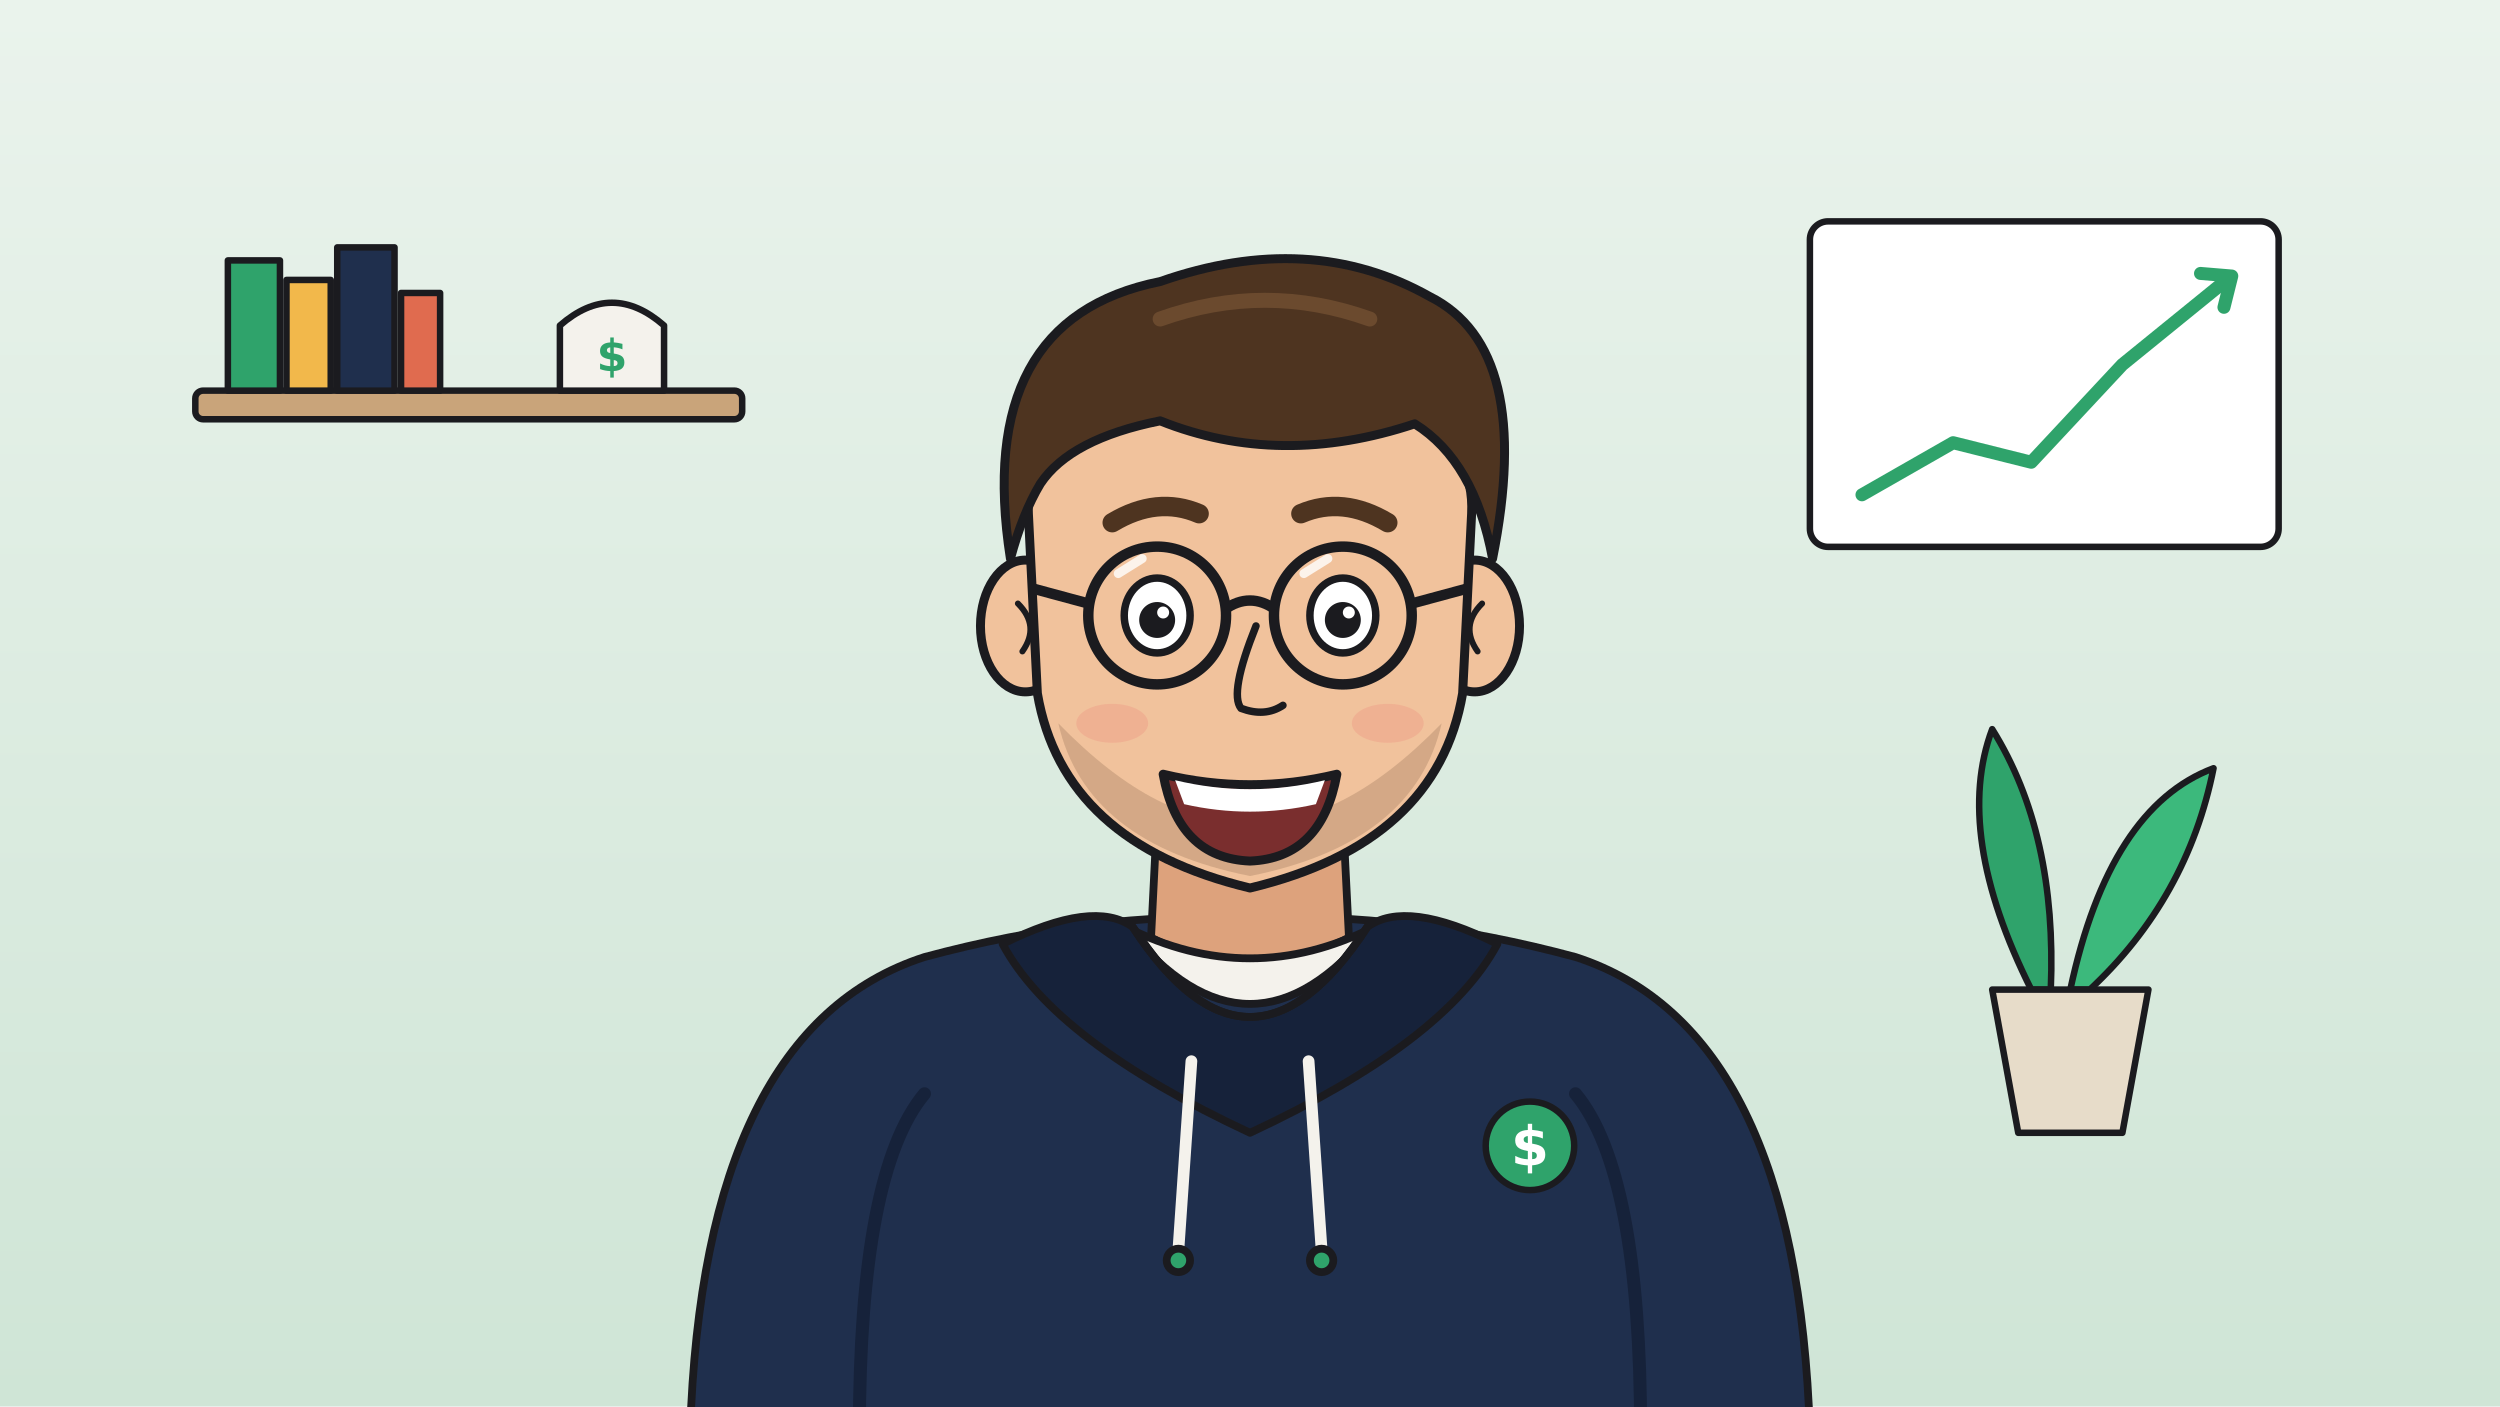
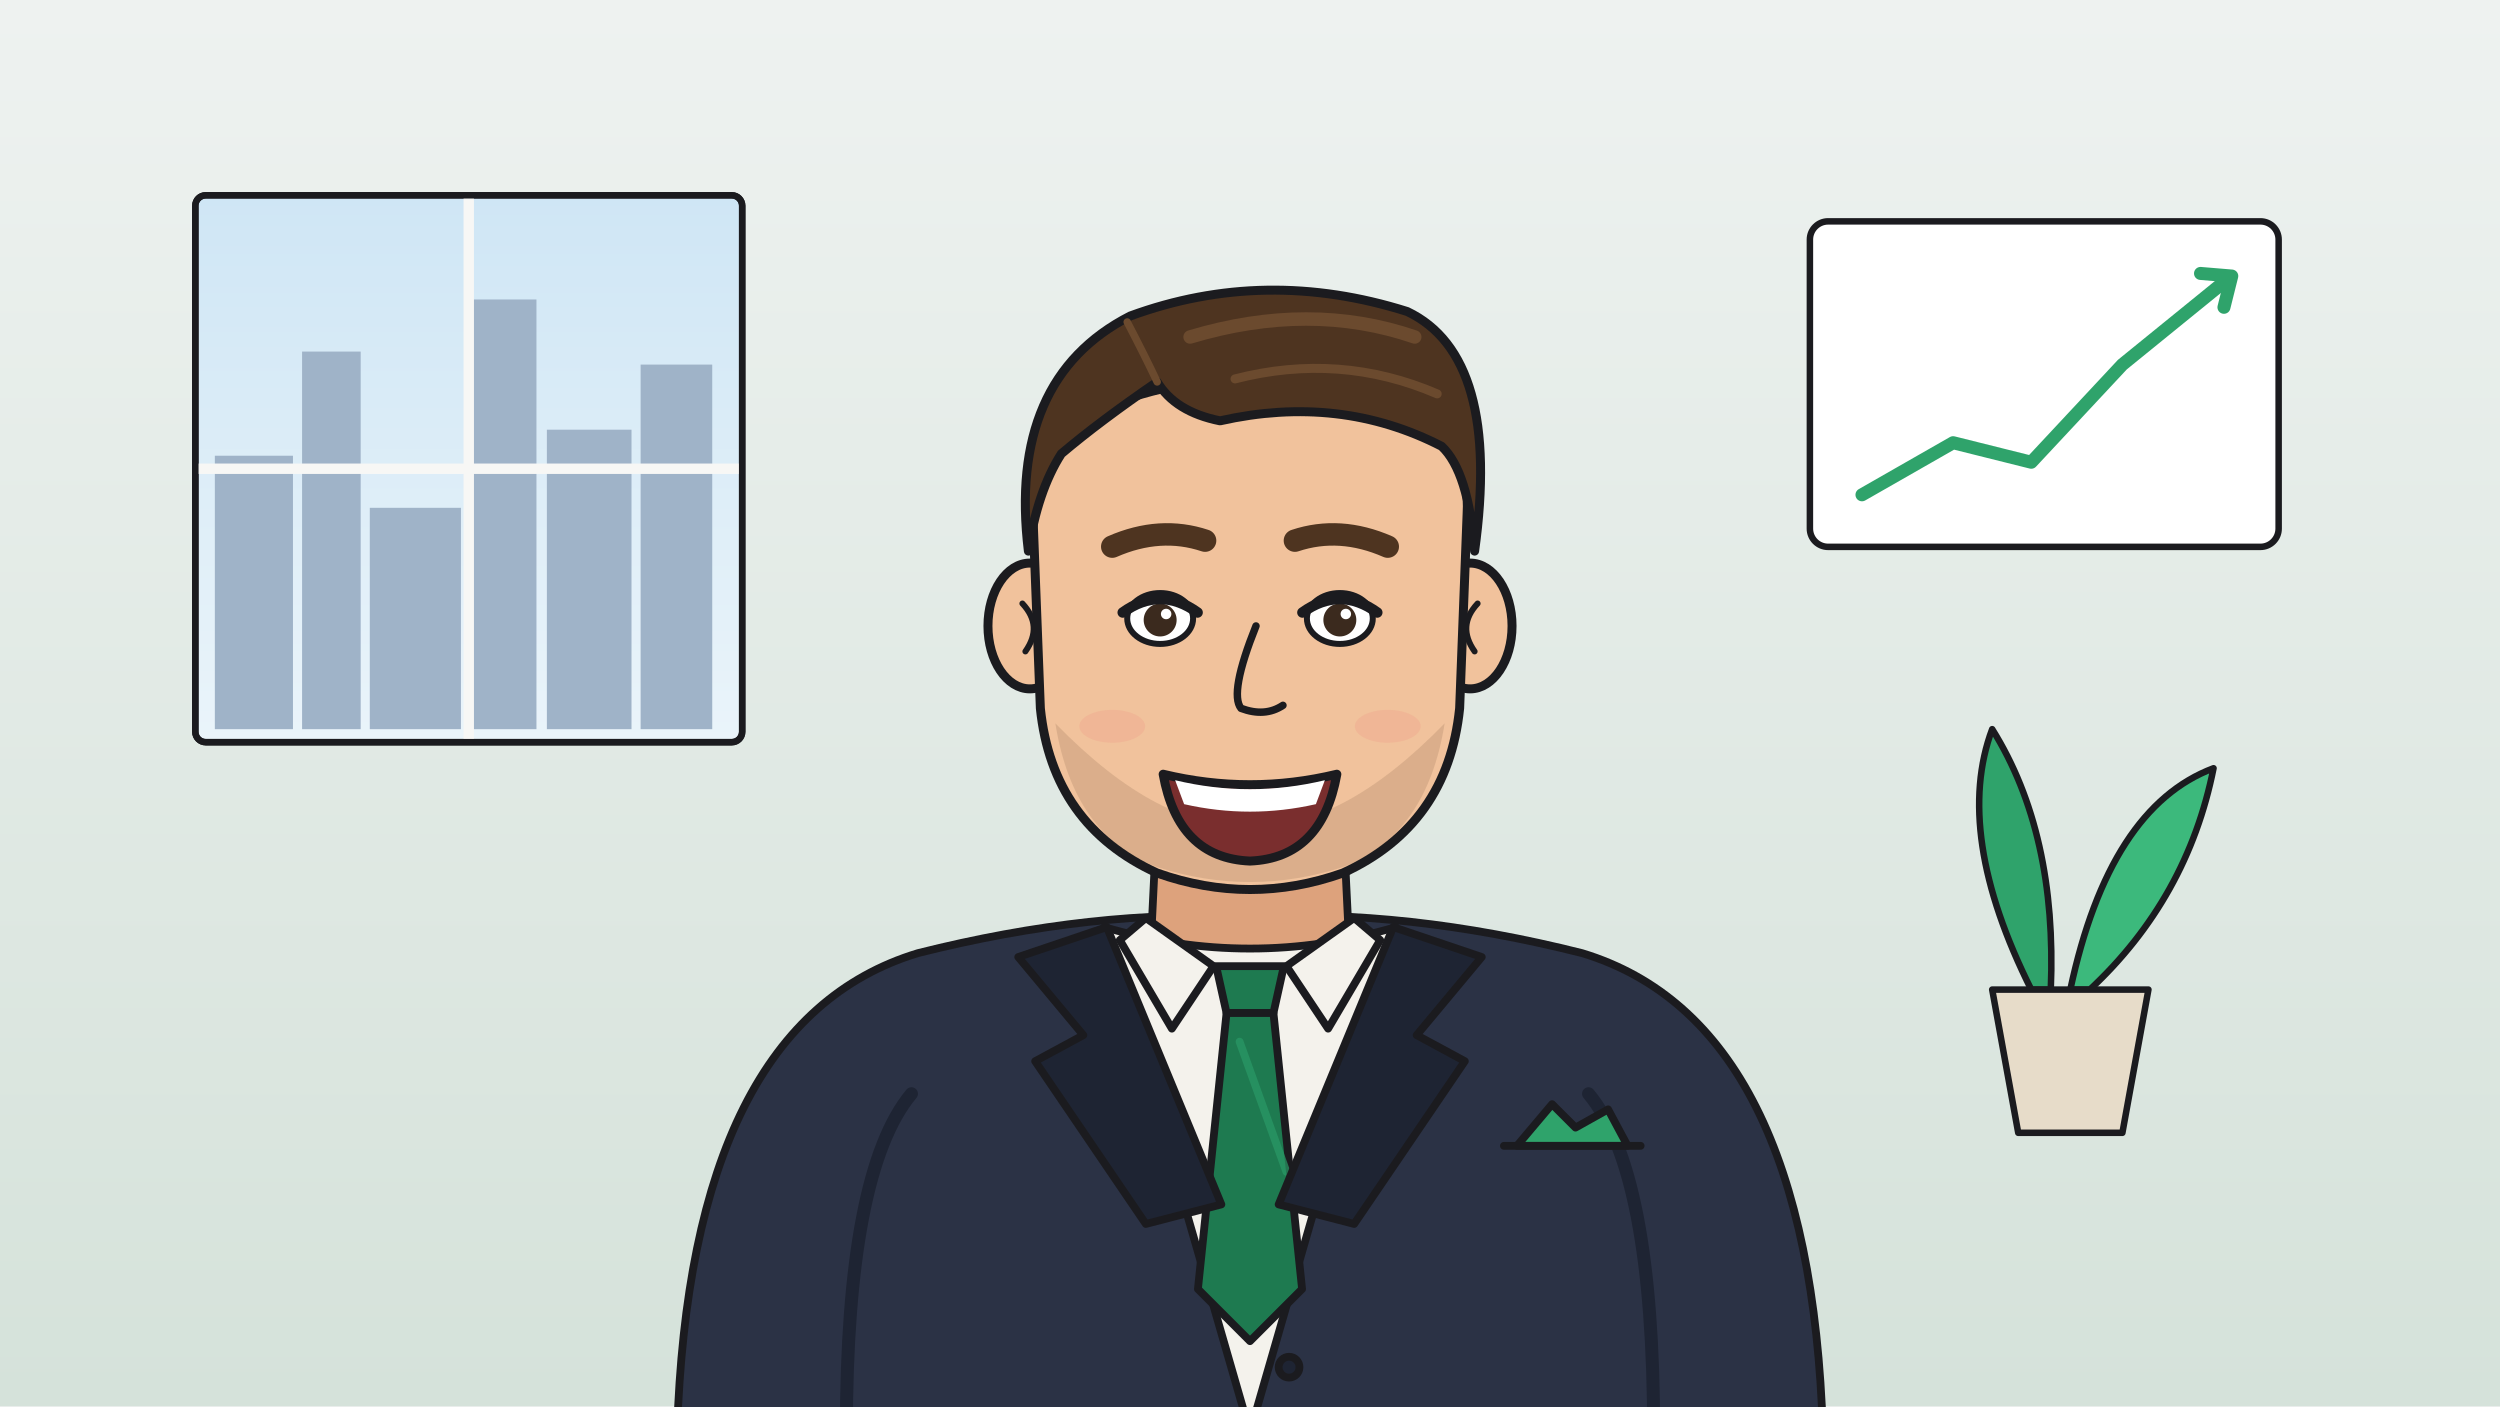
<svg xmlns="http://www.w3.org/2000/svg" width="1920" height="1080" viewBox="0 0 1920 1080">
  <defs>
    <linearGradient id="bg" x1="0" y1="0" x2="0" y2="1">
-       <stop offset="0" stop-color="#EAF3EC" />
-       <stop offset="1" stop-color="#CFE5D6" />
+       <stop offset="0" stop-color="#EEF2F0" />
+       <stop offset="1" stop-color="#D5E2DA" />
+     </linearGradient>
+     <linearGradient id="sky" x1="0" y1="0" x2="0" y2="1">
+       <stop offset="0" stop-color="#CFE6F5" />
+       <stop offset="1" stop-color="#EAF4FA" />
    </linearGradient>
  </defs>
  <rect width="1920" height="1080" fill="url(#bg)" />
  <g stroke="#1B1B1F" stroke-width="5" stroke-linejoin="round">
-     <rect x="150" y="300" width="420" height="22" rx="6" fill="#C9A47A" />
-     <rect x="175" y="200" width="40" height="100" fill="#2FA36B" />
-     <rect x="220" y="215" width="34" height="85" fill="#F2B84B" />
-     <rect x="259" y="190" width="44" height="110" fill="#1F2F4D" />
-     <rect x="308" y="225" width="30" height="75" fill="#E06B4F" />
-     <path d="M430 300 L430 250 Q470 215 510 250 L510 300 Z" fill="#F4F2EC" />
-     <text x="470" y="285" font-family="DejaVu Sans" font-weight="bold" font-size="34" text-anchor="middle" fill="#2FA36B" stroke="none">$</text>
+     <rect x="150" y="150" width="420" height="420" rx="8" fill="url(#sky)" />
+     <g stroke="none">
+       <rect x="165" y="350" width="60" height="210" fill="#9FB3C8" />
+       <rect x="232" y="270" width="45" height="290" fill="#9FB3C8" />
+       <rect x="284" y="390" width="70" height="170" fill="#9FB3C8" />
+       <rect x="362" y="230" width="50" height="330" fill="#9FB3C8" />
+       <rect x="420" y="330" width="65" height="230" fill="#9FB3C8" />
+       <rect x="492" y="280" width="55" height="280" fill="#9FB3C8" />
+     </g>
+     <path d="M360 150 L360 570 M150 360 L570 360" fill="none" stroke-width="8" stroke="#F7F7F5" />
+     <rect x="150" y="150" width="420" height="420" rx="8" fill="none" />
  </g>
  <g stroke="#1B1B1F" stroke-width="5" stroke-linejoin="round" fill="none">
    <rect x="1390" y="170" width="360" height="250" rx="14" fill="#FFFFFF" />
    <path d="M1430 380 L1500 340 L1560 355 L1630 280 L1710 215" stroke="#2FA36B" stroke-width="10" stroke-linecap="round" />
    <path d="M1690 210 L1714 212 L1708 236" stroke="#2FA36B" stroke-width="10" stroke-linecap="round" />
  </g>
  <g stroke="#1B1B1F" stroke-width="5" stroke-linejoin="round">
    <path d="M1560 760 Q1500 640 1530 560 Q1580 640 1575 760 Z" fill="#2FA36B" />
    <path d="M1590 760 Q1620 620 1700 590 Q1680 690 1605 760 Z" fill="#3CB97C" />
    <path d="M1530 760 L1650 760 L1630 870 L1550 870 Z" fill="#E7DCC9" />
  </g>
  <g stroke="#1B1B1F" stroke-width="6" stroke-linejoin="round" stroke-linecap="round">
-     <path d="M530 1100 Q540 790 710 735 Q840 700 960 705              Q1080 700 1210 735 Q1380 790 1390 1100 Z" fill="#1F2F4D" />
-     <path d="M660 1100 Q660 900 710 840" fill="none" stroke="#16223A" stroke-width="10" />
-     <path d="M1260 1100 Q1260 900 1210 840" fill="none" stroke="#16223A" stroke-width="10" />
-     <path d="M888 640 L884 720 Q960 760 1036 720 L1032 640 Z" fill="#DDA27C" />
-     <path d="M865 712 Q960 830 1055 712 Q960 760 865 712 Z" fill="#F4F2EC" />
-     <path d="M770 725 Q840 690 870 712 Q960 850 1050 712              Q1080 690 1150 725 Q1110 800 960 870 Q810 800 770 725 Z" fill="#16223A" />
-     <path d="M870 712 Q960 850 1050 712" fill="none" />
-     <path d="M915 815 L905 960" fill="none" stroke="#F4F2EC" stroke-width="9" />
-     <path d="M1005 815 L1015 960" fill="none" stroke="#F4F2EC" stroke-width="9" />
-     <circle cx="905" cy="968" r="9" fill="#2FA36B" />
-     <circle cx="1015" cy="968" r="9" fill="#2FA36B" />
-     <circle cx="1175" cy="880" r="34" fill="#2FA36B" stroke-width="5" />
-     <text x="1175" y="895" font-family="DejaVu Sans" font-weight="bold" font-size="42" text-anchor="middle" fill="#FFFFFF" stroke="none">$</text>
+     <path d="M520 1100 Q530 785 705 732 Q840 698 960 704              Q1080 698 1215 732 Q1390 785 1400 1100 Z" fill="#2B3245" />
+     <path d="M650 1100 Q650 900 700 840" fill="none" stroke="#1E2433" stroke-width="10" />
+     <path d="M1270 1100 Q1270 900 1220 840" fill="none" stroke="#1E2433" stroke-width="10" />
+     <path d="M888 640 L884 722 Q960 760 1036 722 L1032 640 Z" fill="#DDA27C" />
+     <path d="M848 712 L960 1100 L1072 712 Q960 745 848 712 Z" fill="#F4F2EC" />
+     <path d="M934 742 L986 742 L978 778 L942 778 Z" fill="#1E7A50" />
+     <path d="M942 778 L978 778 L1000 990 L960 1030 L920 990 Z" fill="#1E7A50" />
+     <path d="M952 800 L988 900" fill="none" stroke="#2A9A67" stroke-width="6" opacity="0.7" />
+     <path d="M880 705 L932 742 L900 790 L860 722 Z" fill="#F4F2EC" />
+     <path d="M1040 705 L988 742 L1020 790 L1060 722 Z" fill="#F4F2EC" />
+     <polygon points="850 712 938 925 880 940 795 815 832 795 782 735" fill="#1E2433" />
+     <polygon points="1070 712 982 925 1040 940 1125 815 1088 795 1138 735" fill="#1E2433" />
+     <path d="M1165 880 L1250 880 L1235 852 L1210 866 L1192 848 Z" fill="#2FA36B" />
+     <path d="M1155 880 L1260 880" fill="none" />
+     <circle cx="990" cy="1050" r="8" fill="#1E2433" />
  </g>
  <g transform="translate(0 25) translate(960 450) scale(1.15) translate(-960 -450)">
    <g stroke="#1B1B1F" stroke-width="6" stroke-linejoin="round" stroke-linecap="round">
-       <ellipse cx="810" cy="455" rx="30" ry="44" fill="#F1C29C" />
-       <ellipse cx="1110" cy="455" rx="30" ry="44" fill="#F1C29C" />
-       <path d="M805 440 Q820 455 808 472" fill="none" stroke-width="4" />
-       <path d="M1115 440 Q1100 455 1112 472" fill="none" stroke-width="4" />
-       <path d="M812 380 Q808 300 960 285 Q1112 300 1108 380              L1102 500 Q1085 600 960 630 Q835 600 818 500 Z" fill="#F1C29C" />
-       <path d="M832 520 Q850 600 960 622 Q1070 600 1088 520              Q1020 590 960 585 Q900 590 832 520 Z" fill="#4E3420" opacity="0.18" stroke="none" />
-       <path d="M800 410 Q775 250 900 225 Q1000 190 1080 235              Q1150 270 1122 410 Q1110 345 1070 320              Q980 350 900 318 Q840 330 820 360 Q808 380 800 410 Z" fill="#4E3420" />
-       <path d="M900 250 Q970 225 1040 250" fill="none" stroke="#6B4A2E" stroke-width="10" />
+       <ellipse cx="813" cy="455" rx="28" ry="42" fill="#F1C29C" />
+       <ellipse cx="1107" cy="455" rx="28" ry="42" fill="#F1C29C" />
+       <path d="M808 440 Q822 455 810 472" fill="none" stroke-width="4" />
+       <path d="M1112 440 Q1098 455 1110 472" fill="none" stroke-width="4" />
+       <path d="M815 380 Q810 300 960 288 Q1110 300 1105 380              L1100 510 Q1092 588 1022 620 Q960 642 898 620              Q828 588 820 510 Z" fill="#F1C29C" />
+       <path d="M830 520 Q842 595 898 616 Q960 636 1022 616 Q1078 595 1090 520              Q1020 592 960 588 Q900 592 830 520 Z" fill="#4E3420" opacity="0.14" stroke="none" />
+       <path d="M812 405 Q798 290 880 248 Q970 215 1065 245              Q1128 275 1110 405 Q1106 352 1088 335              Q1020 300 940 318 Q910 312 898 292              Q860 318 834 340 Q818 365 812 405 Z" fill="#4E3420" />
+       <path d="M878 252 Q890 275 898 292" fill="none" stroke="#6B4A2E" stroke-width="5" />
+       <path d="M920 262 Q1000 238 1070 262" fill="none" stroke="#6B4A2E" stroke-width="9" />
+       <path d="M950 290 Q1020 272 1085 300" fill="none" stroke="#6B4A2E" stroke-width="6" />
      <path d="M964 455 Q946 500 954 510 Q970 516 982 508" fill="none" stroke-width="5" />
-       <ellipse cx="868" cy="520" rx="24" ry="13" fill="#EE9C86" opacity="0.45" stroke="none" />
-       <ellipse cx="1052" cy="520" rx="24" ry="13" fill="#EE9C86" opacity="0.45" stroke="none" />
+       <ellipse cx="868" cy="522" rx="22" ry="11" fill="#EE9C86" opacity="0.30" stroke="none" />
+       <ellipse cx="1052" cy="522" rx="22" ry="11" fill="#EE9C86" opacity="0.30" stroke="none" />
    </g>
-     <ellipse cx="898" cy="448" rx="22" ry="25" fill="#FFFFFF" stroke="#1B1B1F" stroke-width="5" />
-     <circle cx="898" cy="451" r="12" fill="#1B1B1F" />
-     <circle cx="902" cy="446" r="4" fill="#FFFFFF" />
-     <ellipse cx="1022" cy="448" rx="22" ry="25" fill="#FFFFFF" stroke="#1B1B1F" stroke-width="5" />
-     <circle cx="1022" cy="451" r="12" fill="#1B1B1F" />
-     <circle cx="1026" cy="446" r="4" fill="#FFFFFF" />
-     <g fill="none" stroke="#1B1B1F" stroke-width="7">
-       <circle cx="898" cy="448" r="46" />
-       <circle cx="1022" cy="448" r="46" />
-       <path d="M943 444 Q960 432 977 444" />
-       <path d="M852 440 L815 430" />
-       <path d="M1068 440 L1105 430" />
-     </g>
-     <path d="M872 420 L888 410" stroke="#FFFFFF" stroke-width="6" stroke-linecap="round" opacity="0.8" />
-     <path d="M996 420 L1012 410" stroke="#FFFFFF" stroke-width="6" stroke-linecap="round" opacity="0.8" />
-     <path d="M868 386 Q898 368 926 380" fill="none" stroke="#4E3420" stroke-width="13" stroke-linecap="round" />
-     <path d="M1052 386 Q1022 368 994 380" fill="none" stroke="#4E3420" stroke-width="13" stroke-linecap="round" />
+     <ellipse cx="900" cy="450" rx="22" ry="17" fill="#FFFFFF" stroke="#1B1B1F" stroke-width="4" />
+     <circle cx="900" cy="451" r="11" fill="#3B2A1E" />
+     <circle cx="904" cy="447" r="3.5" fill="#FFFFFF" />
+     <path d="M875 446 Q900 428 925 446" fill="none" stroke="#1B1B1F" stroke-width="7" stroke-linecap="round" />
+     <ellipse cx="1020" cy="450" rx="22" ry="17" fill="#FFFFFF" stroke="#1B1B1F" stroke-width="4" />
+     <circle cx="1020" cy="451" r="11" fill="#3B2A1E" />
+     <circle cx="1024" cy="447" r="3.5" fill="#FFFFFF" />
+     <path d="M995 446 Q1020 428 1045 446" fill="none" stroke="#1B1B1F" stroke-width="7" stroke-linecap="round" />
+     <path d="M868 402 Q900 388 930 398" fill="none" stroke="#4E3420" stroke-width="15" stroke-linecap="round" />
+     <path d="M1052 402 Q1020 388 990 398" fill="none" stroke="#4E3420" stroke-width="15" stroke-linecap="round" />
    <path d="M902 554 Q960 568 1018 554 Q1008 610 960 612 Q912 610 902 554 Z" fill="#7A2E2E" stroke="#1B1B1F" stroke-width="6" stroke-linejoin="round" />
    <path d="M910 558 Q960 570 1010 558 L1004 574 Q960 584 916 574 Z" fill="#FFFFFF" />
  </g>
</svg>
